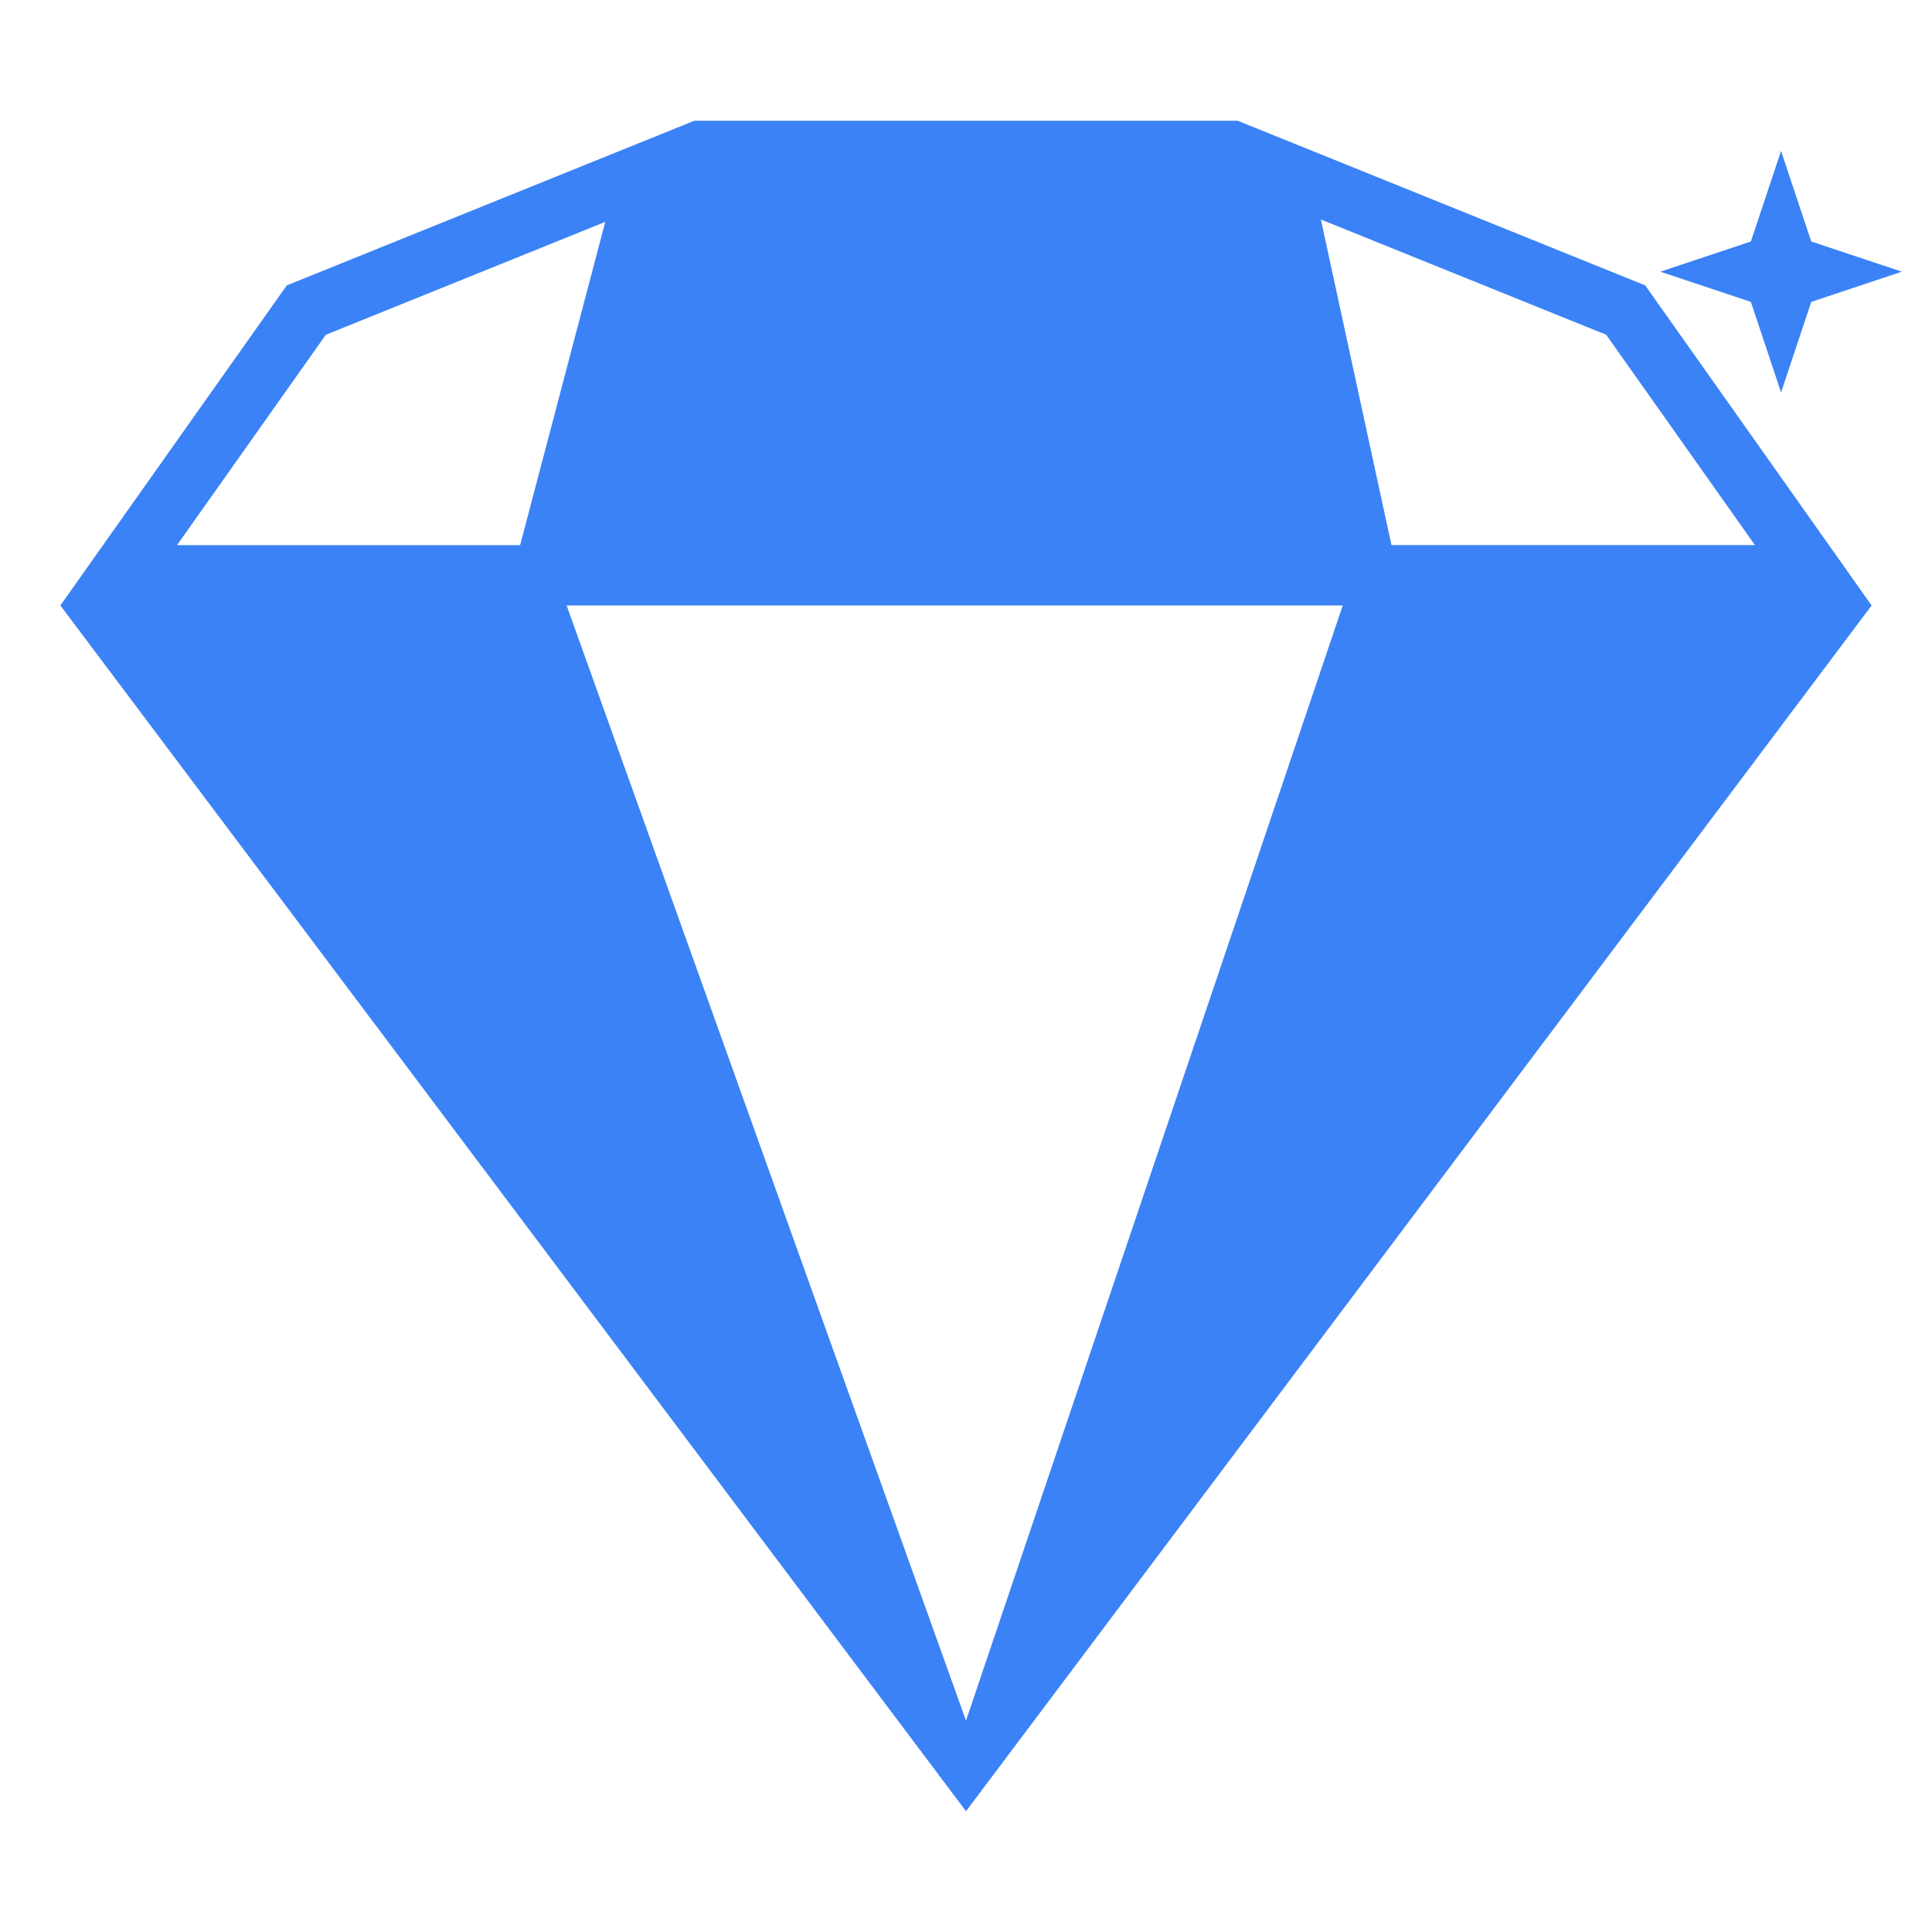
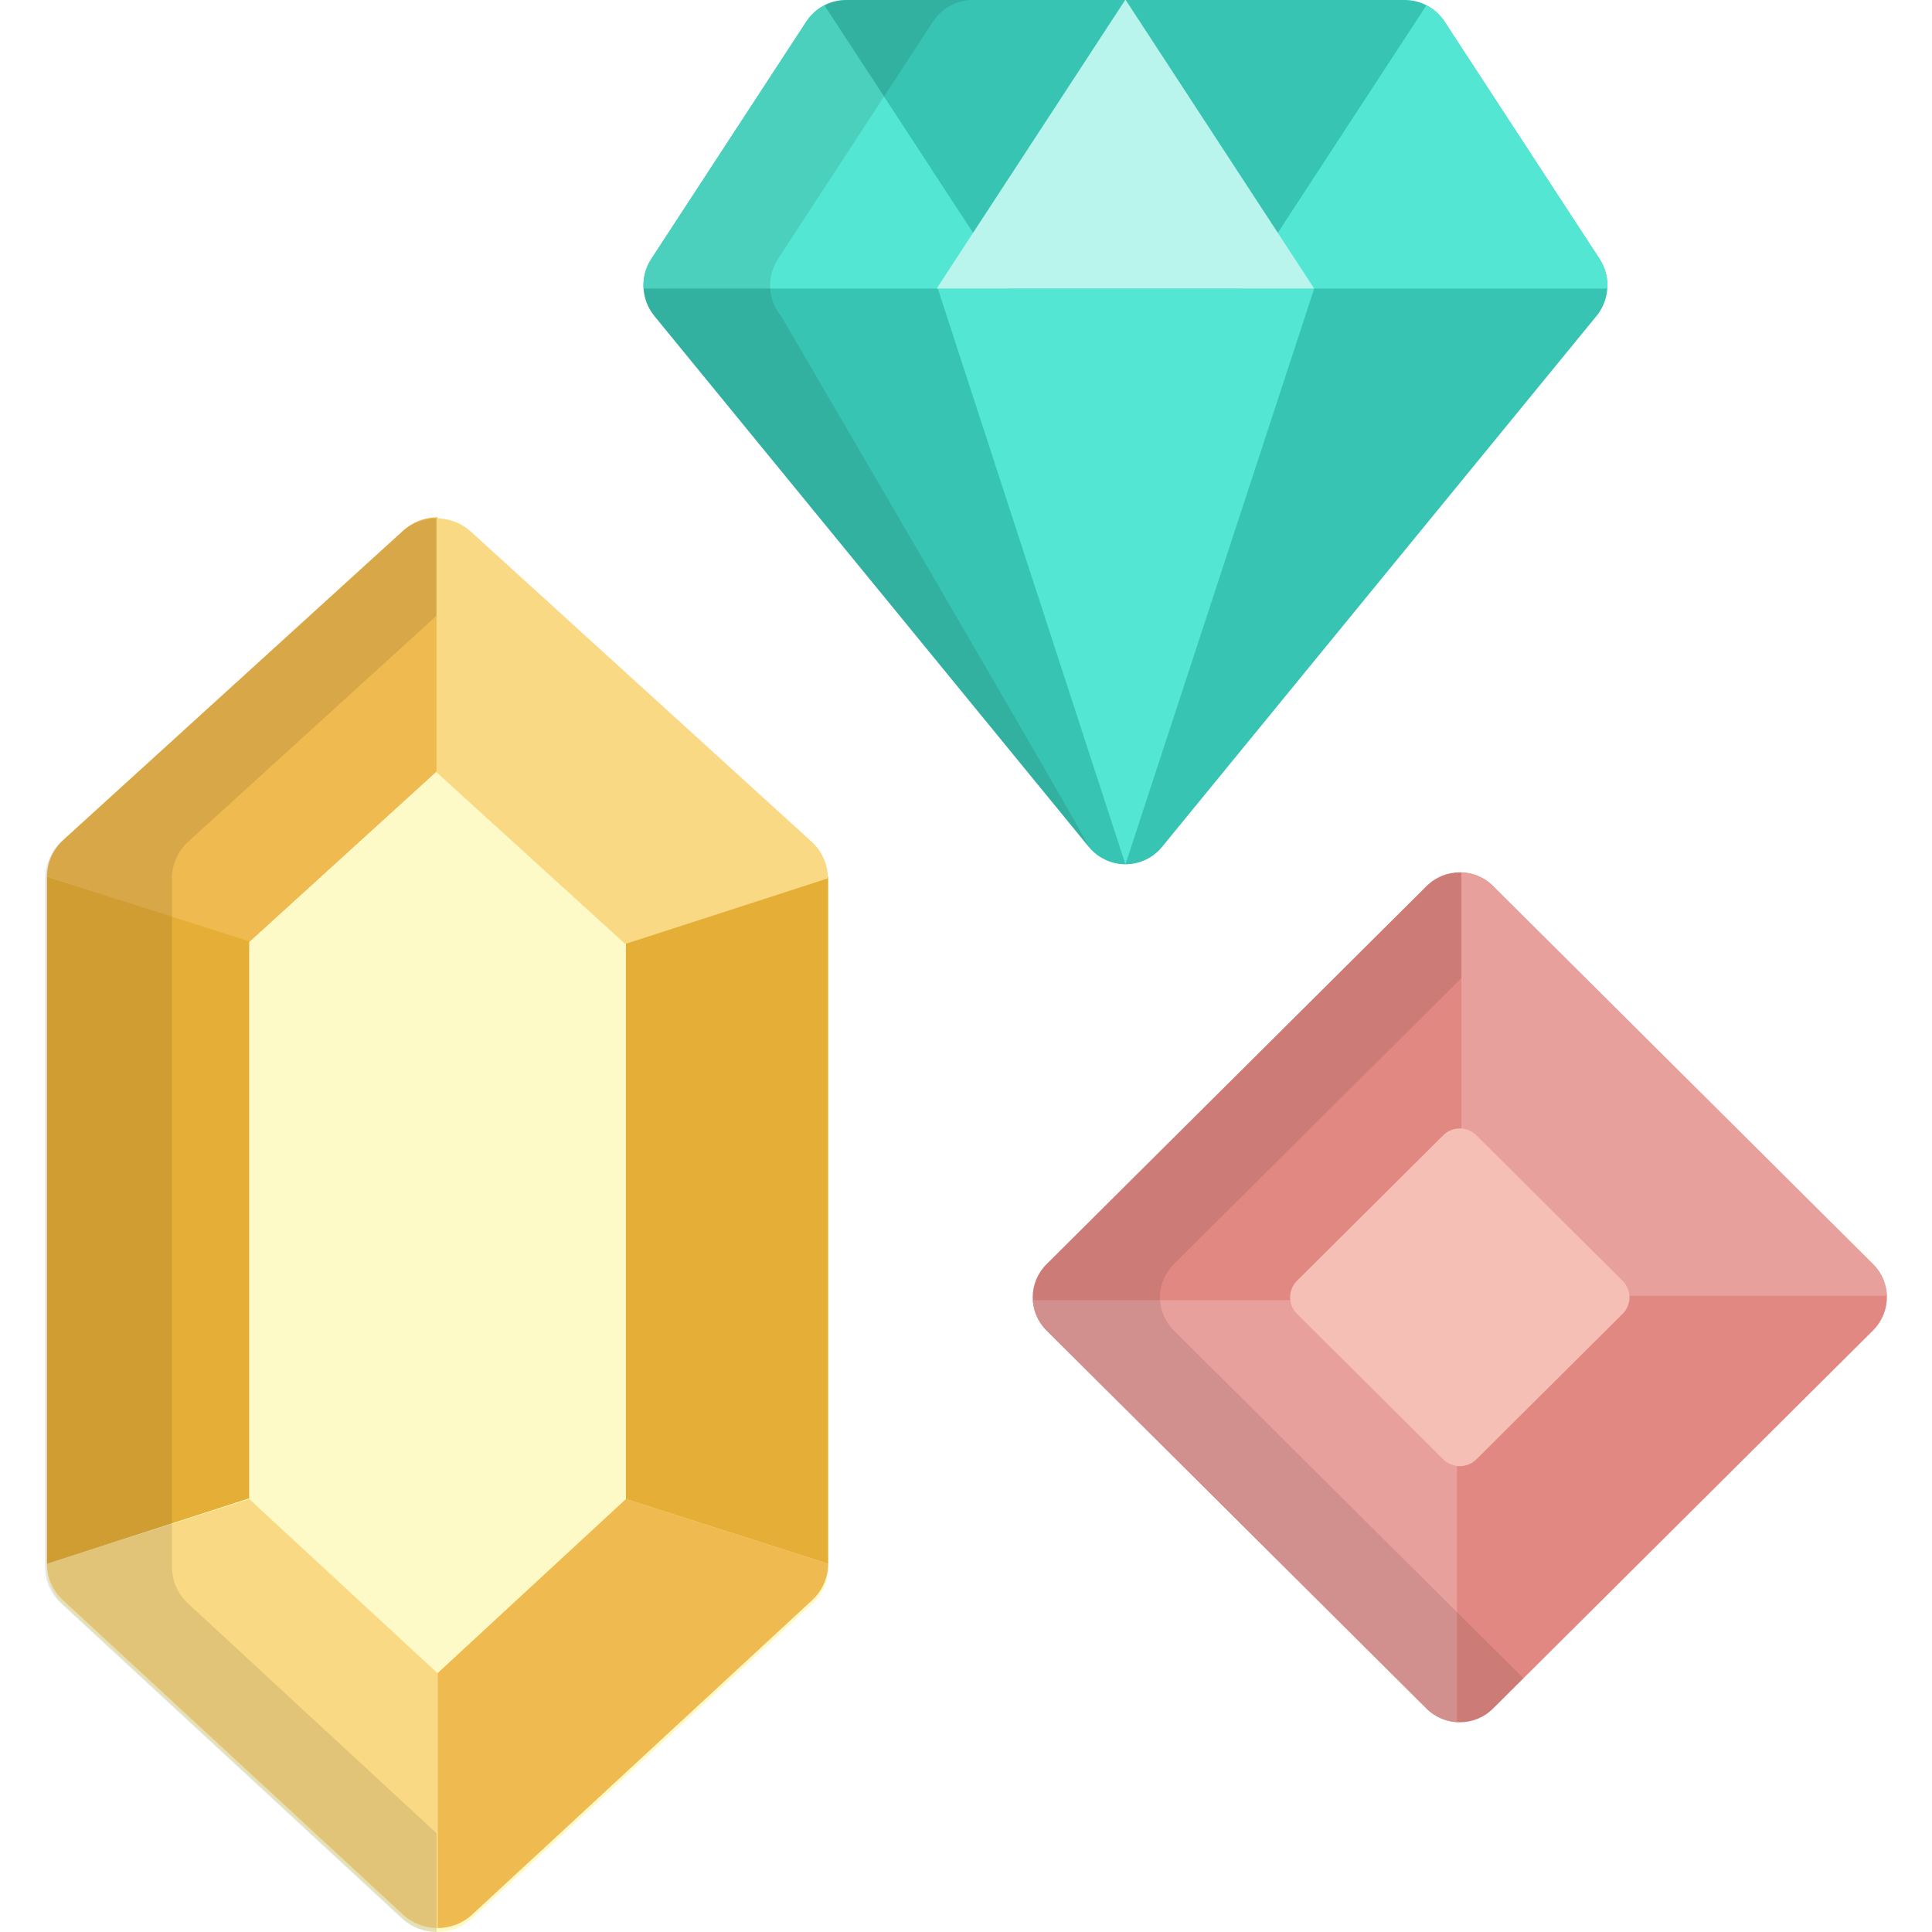
- <svg xmlns="http://www.w3.org/2000/svg" viewBox="0 0 64 64" aria-hidden="true" role="img" class="iconify iconify--emojione-monotone" preserveAspectRatio="xMidYMid meet" fill="#3b82f6">
+ <svg xmlns="http://www.w3.org/2000/svg" height="200px" width="200px" version="1.1" id="Layer_1" viewBox="0 0 512 512" xml:space="preserve" fill="#000000">
  <g id="SVGRepo_bgCarrier" stroke-width="0" />
  <g id="SVGRepo_tracerCarrier" stroke-linecap="round" stroke-linejoin="round" />
  <g id="SVGRepo_iconCarrier">
-     <path d="M54.5 9.454L41 4H23L9.5 9.454L2 20.057L32 60l30-39.943l-7.5-10.603zM5.865 18.057l4.929-6.968L20.05 7.35l-2.82 10.708H5.865zM32 57L18.77 20.057h25.71L32 57zM43.756 7.271l9.451 3.818l4.928 6.968H46.094L43.756 7.271z" fill="#3b82f6" />
-     <path d="M58 8l1-3l1 3l3 1l-3 1l-1 3l-1-3l-3-1l3-1z" fill="#3b82f6" />
+     <path style="fill:#E28883;" d="M386.862,456.421c-3.185,0-6.369-1.208-8.798-3.625L277.321,352.554 c-2.332-2.322-3.644-5.469-3.644-8.753c0-3.283,1.311-6.431,3.644-8.753l100.744-100.241c2.429-2.417,5.613-3.626,8.798-3.626 c3.183,0,6.367,1.208,8.796,3.626l100.744,100.241c2.332,2.322,3.644,5.47,3.644,8.753c0,3.284-1.311,6.431-3.644,8.753 L395.658,452.796C393.229,455.213,390.044,456.421,386.862,456.421z" />
+     <path style="fill:#E8A09C;" d="M277.321,352.554l100.744,100.242c2.239,2.228,5.12,3.416,8.05,3.589l0.001-111.84H273.714 C273.896,347.557,275.165,350.409,277.321,352.554z" />
+     <path style="opacity:0.1;enable-background:new ;" d="M311.053,352.554c-2.332-2.322-3.644-5.469-3.644-8.753 c0-3.283,1.311-6.431,3.644-8.753l92.674-92.211l-8.07-8.029c-2.429-2.417-5.613-3.626-8.796-3.626 c-3.185,0-6.369,1.208-8.798,3.626L277.32,335.049c-2.332,2.322-3.644,5.47-3.644,8.753c0,3.284,1.311,6.431,3.644,8.753 l100.744,100.242c2.429,2.417,5.613,3.625,8.798,3.625c3.183,0,6.367-1.208,8.796-3.625l8.07-8.029L311.053,352.554z" />
+     <path style="fill:#E8A09C;" d="M496.402,335.048L395.658,234.806c-2.322-2.31-5.333-3.503-8.374-3.606v112.178h112.74 C499.917,340.251,498.634,337.27,496.402,335.048z" />
+     <path style="fill:#FEFAC8;" d="M115.962,512c-3.296,0-6.587-1.192-9.165-3.576l-90.113-83.323c-2.702-2.496-4.233-5.985-4.233-9.637 V233.348c0-3.686,1.562-7.207,4.311-9.709l90.112-82.004c2.567-2.336,5.826-3.504,9.089-3.504c3.261,0,6.519,1.167,9.084,3.504 l90.113,82.004c2.746,2.503,4.313,6.022,4.313,9.709v182.116c0,3.652-1.534,7.14-4.236,9.637l-90.113,83.323 C122.548,510.808,119.255,512,115.962,512z" />
+     <g>
+       <path style="fill:#EFBA50;" d="M115.962,443.415v67.542c3.292,0,6.587-1.192,9.162-3.576l90.113-83.323 c2.702-2.496,4.236-5.985,4.236-9.637l-53.592-17.167L115.962,443.415z" />
+       <path style="fill:#EFBA50;" d="M12.45,232.305c0-3.686,1.562-7.206,4.311-9.708l90.112-82.004c2.567-2.336,5.826-3.504,9.089-3.504 v67.141L66.04,249.66L12.45,232.305z" />
+     </g>
+     <path style="fill:#F9D984;" d="M115.962,443.415v67.542c-3.294,0-6.587-1.192-9.165-3.576l-90.113-83.323 c-2.702-2.496-4.233-5.985-4.233-9.637l53.589-17.167L115.962,443.415z" />
+     <g>
+       <polygon style="fill:#E5AE36;" points="66.039,397.067 66.039,249.473 12.45,232.305 12.45,414.421 " />
+       <polygon style="fill:#E5AE36;" points="165.881,249.661 165.881,397.256 219.473,414.421 219.473,232.305 " />
+     </g>
+     <path style="fill:#37C4B3;" d="M298.251,229.046c-3.758,0-7.325-1.695-9.719-4.623L173.406,83.732 c-3.529-4.312-3.855-10.443-0.805-15.111l41.087-62.902C216.019,2.149,219.976,0,224.211,0h148.081c4.236,0,8.19,2.149,10.526,5.719 l41.083,62.902c3.051,4.669,2.724,10.799-0.805,15.111l-115.126,140.69C305.576,227.351,302.01,229.046,298.251,229.046z" />
+     <g>
+       <path style="fill:#53E7D3;" d="M218.484,1.406c-1.911,0.983-3.578,2.447-4.795,4.312L172.6,68.622 c-1.555,2.381-2.229,5.145-2.049,7.856h96.97L218.484,1.406z" />
+       <path style="fill:#53E7D3;" d="M328.979,76.476h96.973c0.179-2.71-0.492-5.473-2.05-7.856L382.814,5.718 c-1.217-1.865-2.882-3.328-4.795-4.312L328.979,76.476z" />
+     </g>
+     <path style="fill:#F5BFB6;" d="M386.862,388.544c-1.592,0-3.185-0.604-4.4-1.813l-38.747-38.554 c-1.166-1.161-1.822-2.736-1.822-4.377c0-1.642,0.656-3.215,1.822-4.376l38.747-38.554c1.215-1.208,2.808-1.812,4.4-1.812 c1.59,0,3.183,0.604,4.398,1.812l38.748,38.554c1.166,1.161,1.821,2.736,1.821,4.376c0,1.642-0.655,3.215-1.821,4.377 l-38.748,38.554C390.044,387.94,388.453,388.544,386.862,388.544z" />
+     <polygon style="fill:#53E7D3;" points="298.251,229.072 348.278,76.476 248.534,76.476 " />
+     <polygon style="fill:#B9F5ED;" points="298.178,0 248.224,76.476 348.278,76.476 298.323,0 " />
+     <path style="opacity:0.1;enable-background:new ;" d="M206.977,83.732c-3.529-4.312-3.856-10.443-0.807-15.111l41.089-62.902 C249.59,2.149,253.548,0,257.782,0h-33.572c-4.235,0-8.192,2.149-10.523,5.719L172.6,68.621c-3.05,4.669-2.724,10.799,0.805,15.111 l115.127,140.691C290.926,227.351,206.977,83.732,206.977,83.732z" />
+     <path style="opacity:0.1;enable-background:new ;" d="M45.571,415.268V232.779c0-3.694,1.565-7.221,4.319-9.728l65.787-59.866 V137.37c-3.268,0-6.535,1.169-9.106,3.51l-90.296,82.172c-2.754,2.507-4.32,6.034-4.32,9.728v182.488 c0,3.659,1.534,7.154,4.241,9.656l90.297,83.494c2.583,2.388,5.882,3.583,9.185,3.583v-26.174l-65.864-60.903 C47.103,422.422,45.571,418.927,45.571,415.268z" />
+     <path style="fill:#F9D984;" d="M219.398,232.779c0-3.694-1.57-7.221-4.322-9.728l-90.297-82.172c-2.57-2.342-5.836-3.51-9.103-3.51 v67.278l50.021,45.522L219.398,232.779z" />
  </g>
</svg>
